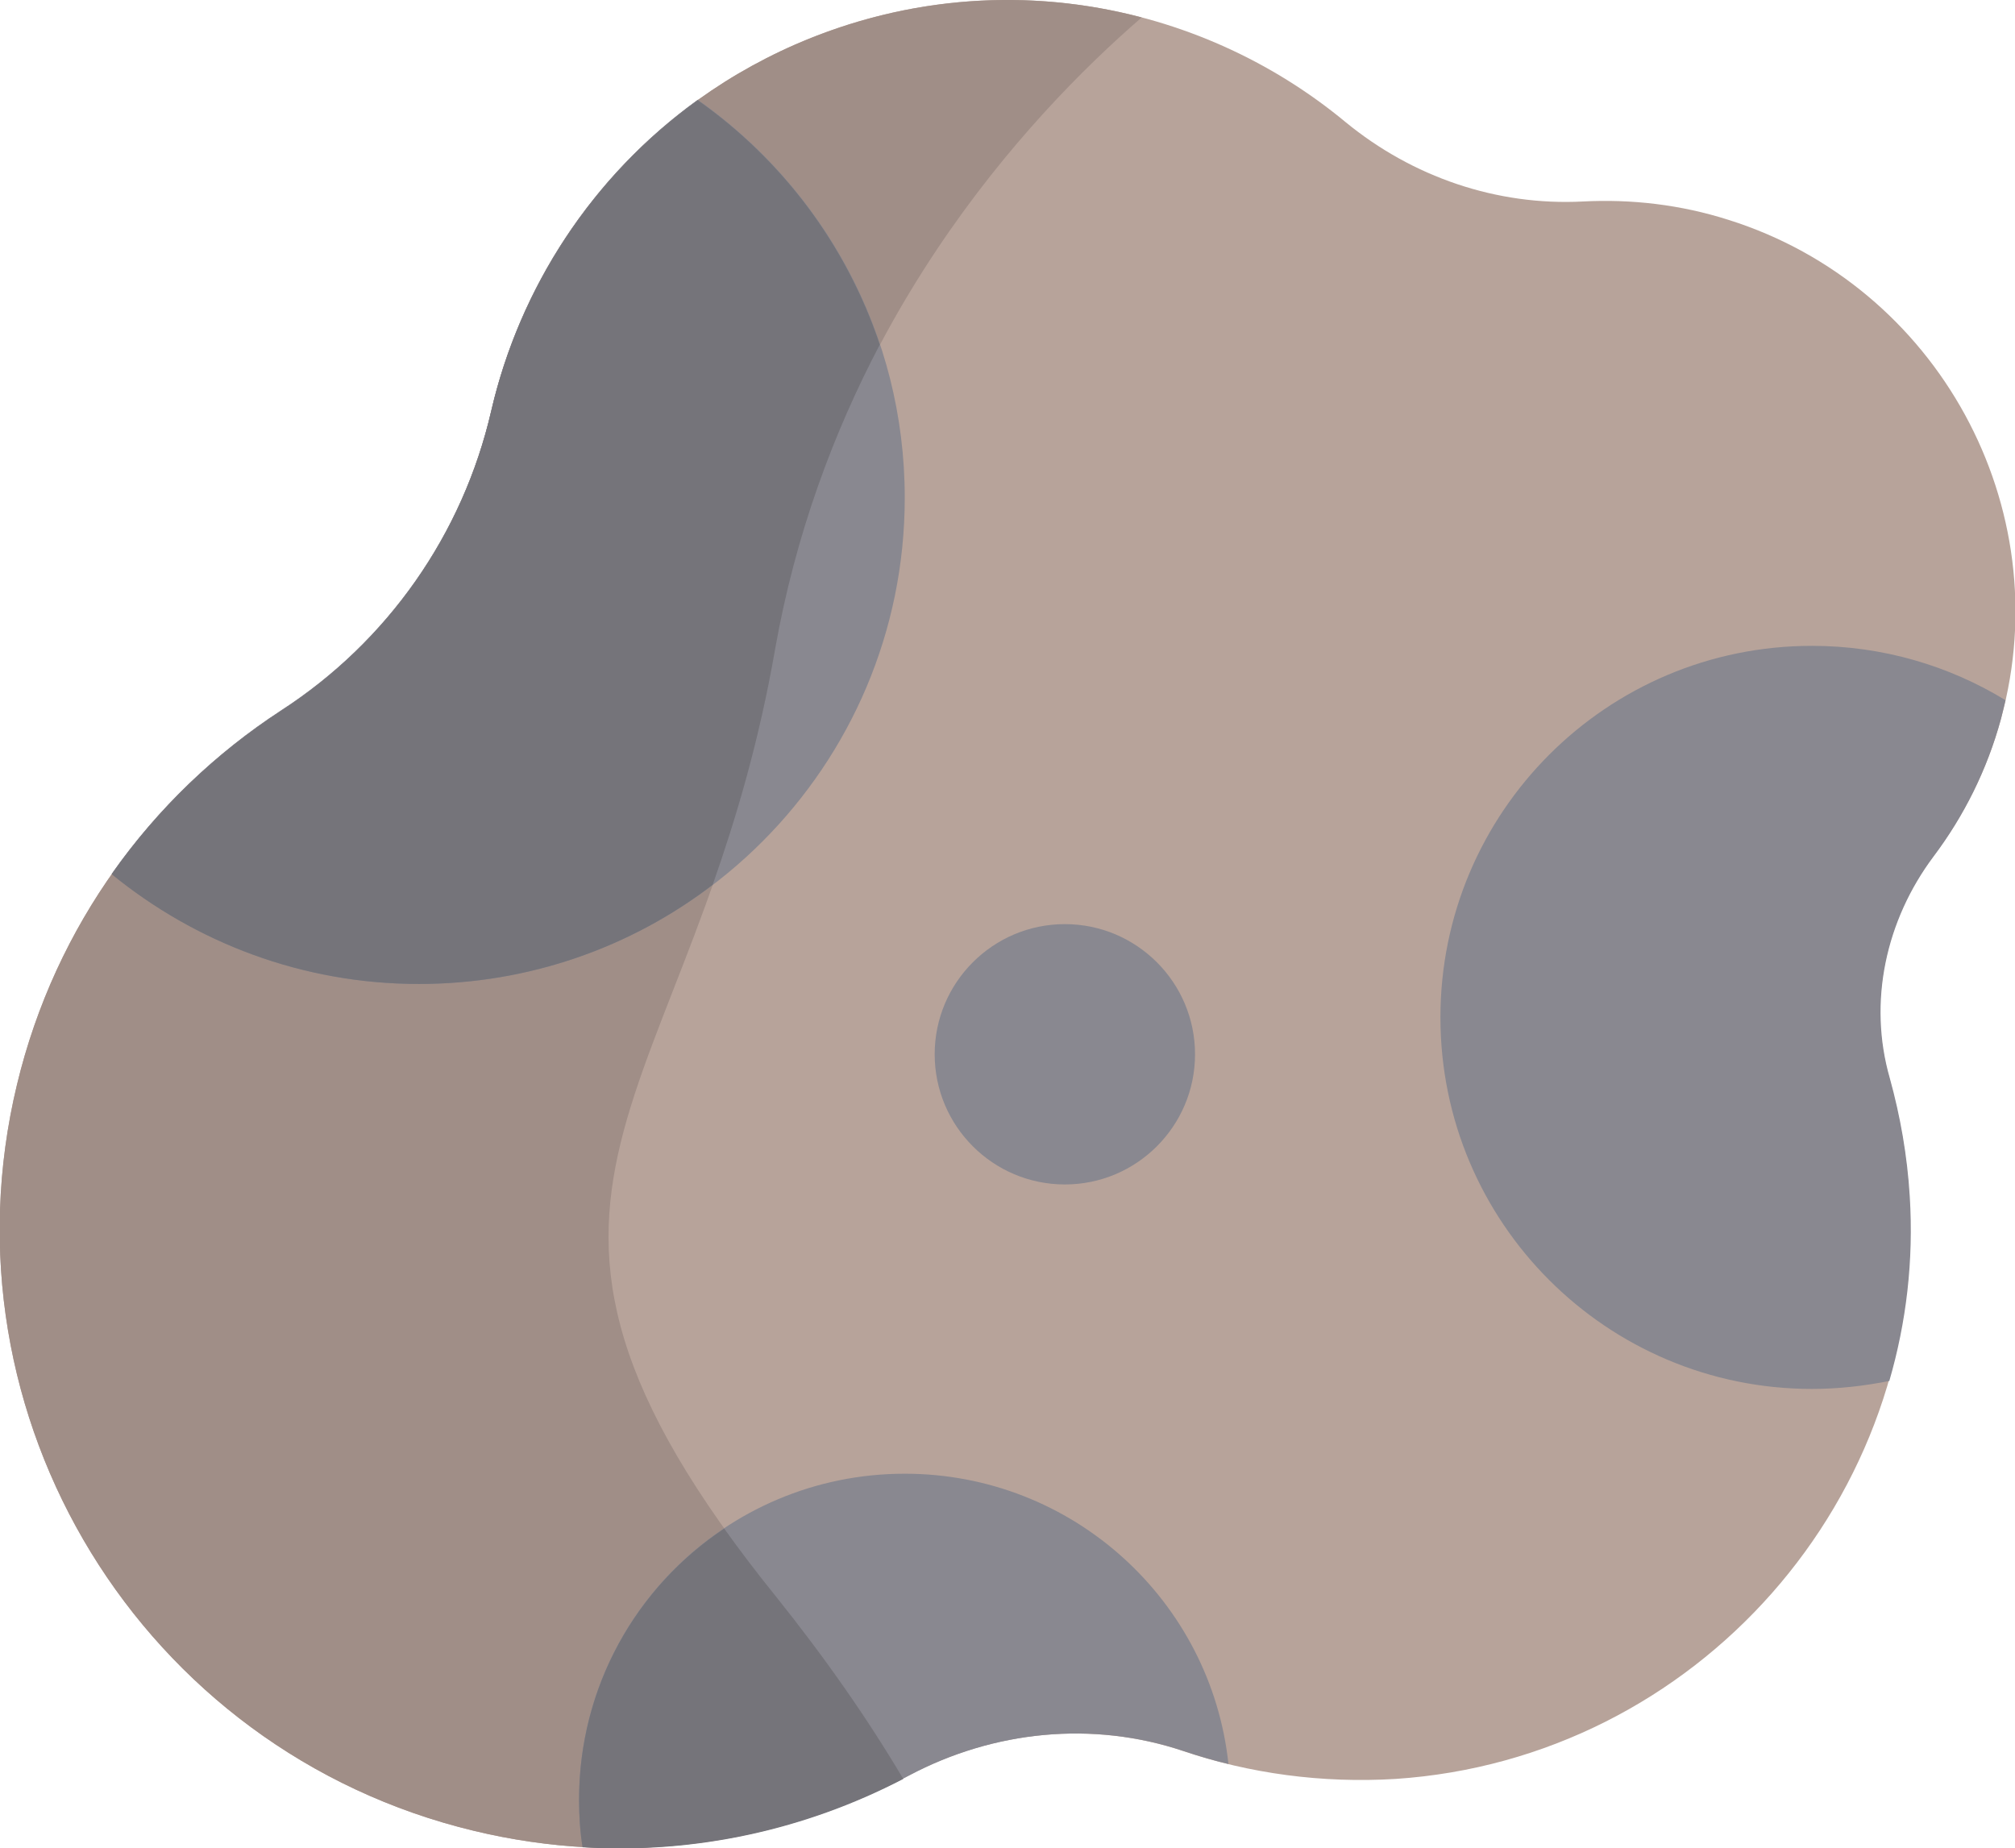
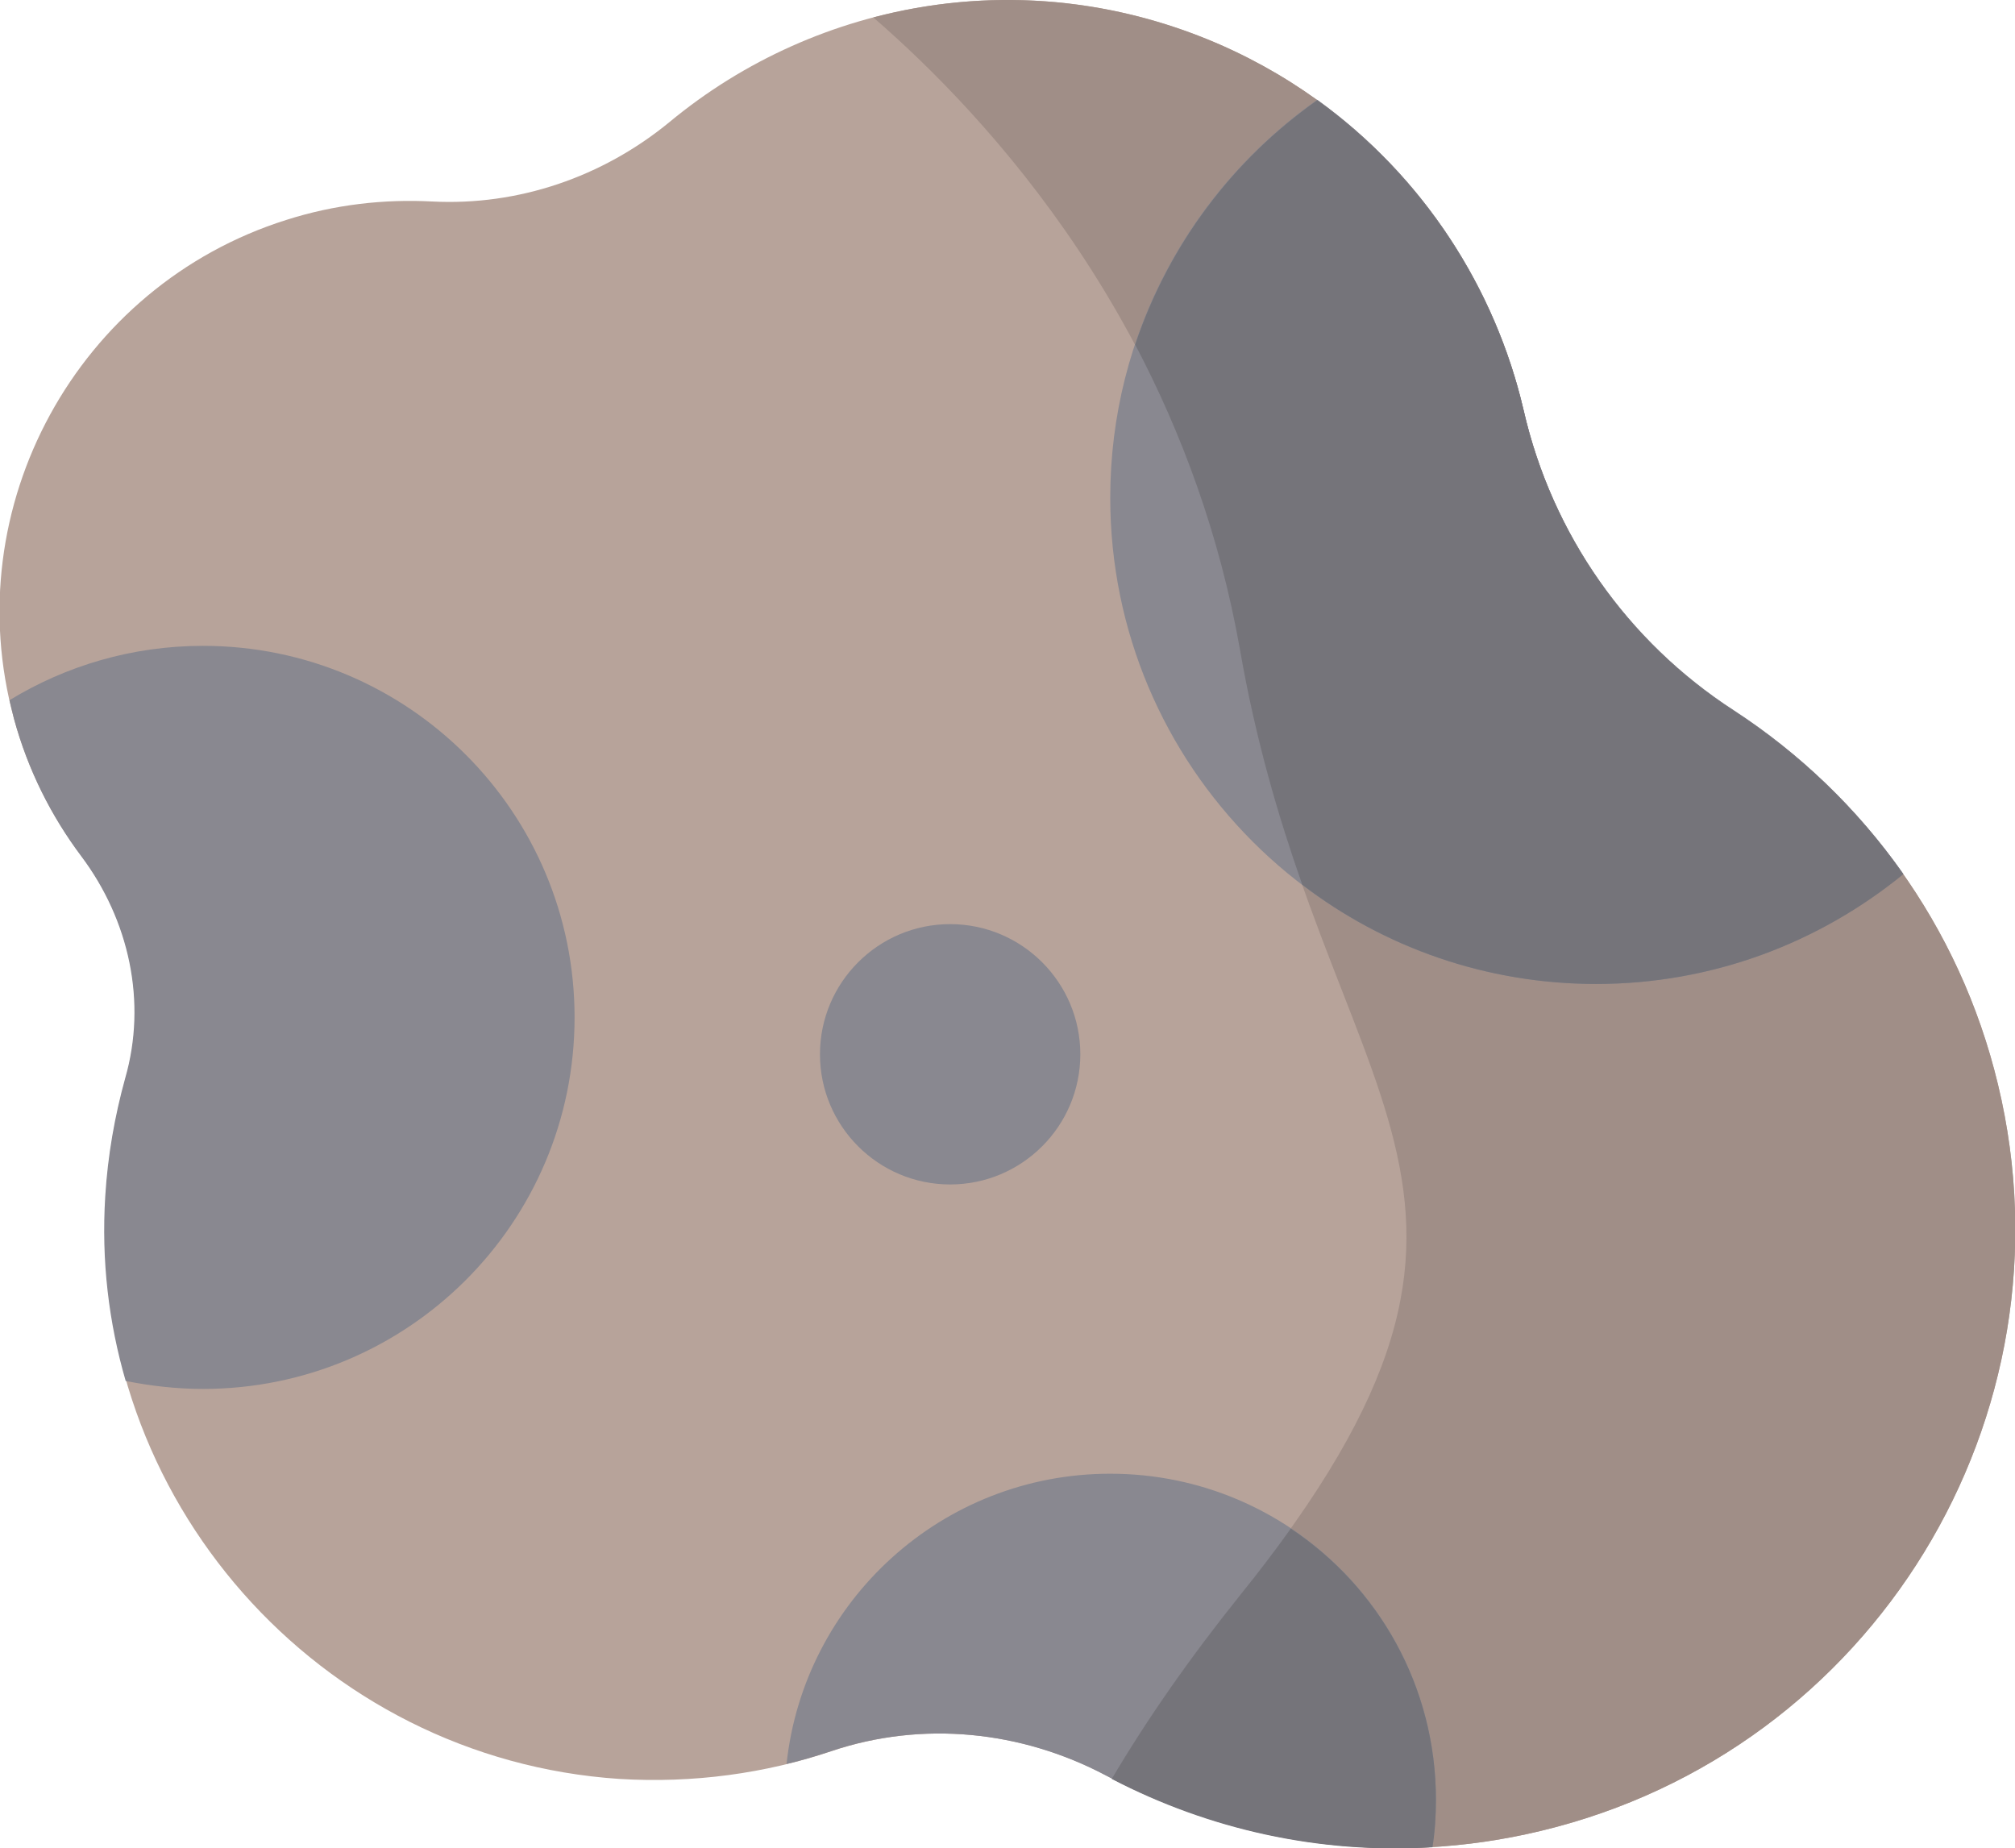
<svg xmlns="http://www.w3.org/2000/svg" version="1.1" id="Layer_1" x="0px" y="0px" viewBox="0 0 404 370.5" style="enable-background:new 0 0 404 370.5;" xml:space="preserve">
  <style type="text/css">
	.st0{fill:#B7A39A;}
	.st1{fill:#A08E87;}
	.st2{fill:#898890;}
	.st3{fill:#75747A;}
</style>
-   <path class="st0" d="M401.2,144.1c11.6-42.4-12.7-86.8-54.6-100c-9.7-3.1-19.6-4.2-29.2-3.7c-17.3,0.9-34.2-4.9-47.6-15.9  C239.9-0.3,197.5-7.7,159.5,8.9c-32,14-53.7,41.9-61,73.5c-5.7,24.8-20.8,46.3-42.1,60.1c-25.7,16.7-45.3,42.9-53,75  c-16,66.6,25,133.6,91.6,149.6c30.7,7.4,61.4,2.7,87.2-11.1c17-9,36.8-11,55-4.9c13.3,4.5,27.8,6.5,42.6,5.6  c60.3-4,106.6-56.4,103-116.8c-0.5-8.2-1.9-16.1-4-23.7c-4.4-15.3-0.8-31.7,8.8-44.5C393.7,163.7,398.4,154.4,401.2,144.1z" />
-   <path class="st1" d="M159.5,8.9c-32,14-53.7,41.9-61,73.5c-5.7,24.8-20.8,46.3-42.1,60.1c-25.7,16.7-45.3,42.9-53,75  c-16,66.6,25,133.6,91.6,149.6c30.2,7.3,60.5,2.8,86.1-10.5c-7.1-11.8-15.6-24.1-25.7-36.7c-66.2-82.4-16.3-96.6,0-189.7  c11.3-64.4,50.4-106.7,73.5-126.7C206.6-2.4,182.3-1,159.5,8.9z" />
+   <path class="st0" d="M16.4,171.7c9.6,12.8,13.2,29.2,8.8,44.5c-2.1,7.6-3.5,15.5-4,23.7c-3.6,60.4,42.7,112.8,103,116.8  c14.8,0.9,29.3-1.1,42.6-5.6c18.2-6.1,38-4.1,55,4.9c25.8,13.8,56.5,18.5,87.2,11.1c66.6-16,107.6-83,91.6-149.6  c-7.7-32.1-27.3-58.3-53-75c-21.3-13.8-36.4-35.3-42.1-60.1c-7.3-31.6-29-59.5-61-73.5c-38-16.6-80.4-9.2-110.3,15.6  c-13.4,11-30.3,16.8-47.6,15.9C77,39.9,67.1,41,57.4,44.1c-41.9,13.2-66.2,57.6-54.6,100C5.6,154.4,10.3,163.7,16.4,171.7z" />
+   <path class="st1" d="M175.1,3.5c23.1,20,62.2,62.3,73.5,126.7c16.3,93.1,66.2,107.3,0,189.7c-10.1,12.6-18.6,24.9-25.7,36.7  c25.6,13.3,55.9,17.8,86.1,10.5c66.6-16,107.6-83,91.6-149.6c-7.7-32.1-27.3-58.3-53-75c-21.3-13.8-36.4-35.3-42.1-60.1  c-7.3-31.6-29-59.5-61-73.5C221.7-1,197.4-2.4,175.1,3.5z" />
  <g>
-     <path class="st2" d="M181.4,99.8c0-33-16.4-62.1-41.5-79.8c-21.2,15.3-35.7,37.7-41.4,62.3c-5.7,24.8-20.8,46.3-42.1,60.1   c-13.2,8.6-24.8,19.7-34,32.8C39.2,189,60.6,197.3,84,197.3C137.8,197.3,181.4,153.6,181.4,99.8z" />
-     <path class="st2" d="M382.9,239.9c-0.5-8.2-1.9-16.1-4-23.7c-4.4-15.3-0.8-31.7,8.8-44.5c6-8,10.7-17.3,13.5-27.6   c0.3-1.2,0.6-2.5,0.9-3.7c-11.3-6.9-24.6-10.9-38.8-10.9c-41.2,0-74.5,33.4-74.5,74.5c0,41.2,33.4,74.5,74.5,74.5   c5.3,0,10.5-0.6,15.5-1.6C382.2,265.2,383.7,252.8,382.9,239.9z" />
-     <path class="st2" d="M181.4,295.5c-36.1,0-65.3,29.2-65.3,65.3c0,3.2,0.2,6.4,0.7,9.5c23.2,1.4,45.8-3.9,65.5-14.3   c17-9,36.8-11,55-4.9c3,1,6,1.9,9,2.6C242.8,321,215.1,295.5,181.4,295.5z" />
-     <path class="st2" d="M239.6,211.4c0,14.4-11.7,26.1-26.1,26.1c-14.4,0-26.1-11.7-26.1-26.1s11.7-26.1,26.1-26.1   C227.9,185.3,239.6,197,239.6,211.4z" />
+     <path class="st2" d="M320,197.3c23.4,0,44.8-8.3,61.6-22.1c-9.2-13.1-20.8-24.2-34-32.8c-21.3-13.8-36.4-35.3-42.1-60.1   c-5.7-24.6-20.2-47-41.4-62.3c-25.1,17.7-41.5,46.8-41.5,79.8C222.6,153.6,266.2,197.3,320,197.3z" />
+     <path class="st2" d="M25.2,276.9c5,1,10.2,1.6,15.5,1.6c41.1,0,74.5-33.3,74.5-74.5c0-41.1-33.3-74.5-74.5-74.5   c-14.2,0-27.5,4-38.8,10.9c0.3,1.2,0.6,2.5,0.9,3.7c2.8,10.3,7.5,19.6,13.5,27.6c9.6,12.8,13.2,29.2,8.8,44.5   c-2.1,7.6-3.5,15.5-4,23.7C20.3,252.8,21.8,265.2,25.2,276.9z" />
+     <path class="st2" d="M157.7,353.7c3-0.7,6-1.6,9-2.6c18.2-6.1,38-4.1,55,4.9c19.7,10.4,42.3,15.7,65.5,14.3   c0.5-3.1,0.7-6.3,0.7-9.5c0-36.1-29.2-65.3-65.3-65.3C188.9,295.5,161.2,321,157.7,353.7z" />
+     <path class="st2" d="M190.5,185.3c14.4,0,26.1,11.7,26.1,26.1s-11.7,26.1-26.1,26.1c-14.4,0-26.1-11.7-26.1-26.1   S176.1,185.3,190.5,185.3z" />
  </g>
-   <path class="st3" d="M155.4,319.9c-3.8-4.7-7.2-9.2-10.2-13.4c-17.6,11.7-29.1,31.7-29.1,54.4c0,3.2,0.2,6.4,0.7,9.5  c22.8,1.4,44.9-3.6,64.3-13.7C174,344.7,165.5,332.5,155.4,319.9z" />
-   <path class="st3" d="M142.9,177.4c4.7-13.4,9.3-28.8,12.5-47.2c4.1-23.2,11.8-43.6,21-61.1c-6.7-20-19.6-37.1-36.5-49  c-21.2,15.3-35.7,37.7-41.4,62.3c-5.7,24.8-20.8,46.3-42.1,60.1c-13.2,8.6-24.8,19.7-34,32.8C39.2,189,60.6,197.3,84,197.3  C106.1,197.3,126.6,189.9,142.9,177.4z" />
+   <path class="st3" d="M222.9,356.7c19.4,10.1,41.5,15.1,64.3,13.7c0.5-3.1,0.7-6.3,0.7-9.5c0-22.7-11.5-42.7-29.1-54.4  c-3,4.2-6.4,8.7-10.2,13.4C238.5,332.5,230,344.7,222.9,356.7z" />
+   <path class="st3" d="M320,197.3c23.4,0,44.8-8.3,61.6-22c-9.2-13.1-20.8-24.2-34-32.8c-21.3-13.8-36.4-35.3-42.1-60.1  c-5.7-24.6-20.2-47-41.4-62.3c-16.9,11.9-29.8,29-36.5,49c9.2,17.5,16.9,37.9,21,61.1c3.2,18.4,7.8,33.8,12.5,47.2  C277.4,189.9,297.9,197.3,320,197.3z" />
</svg>
